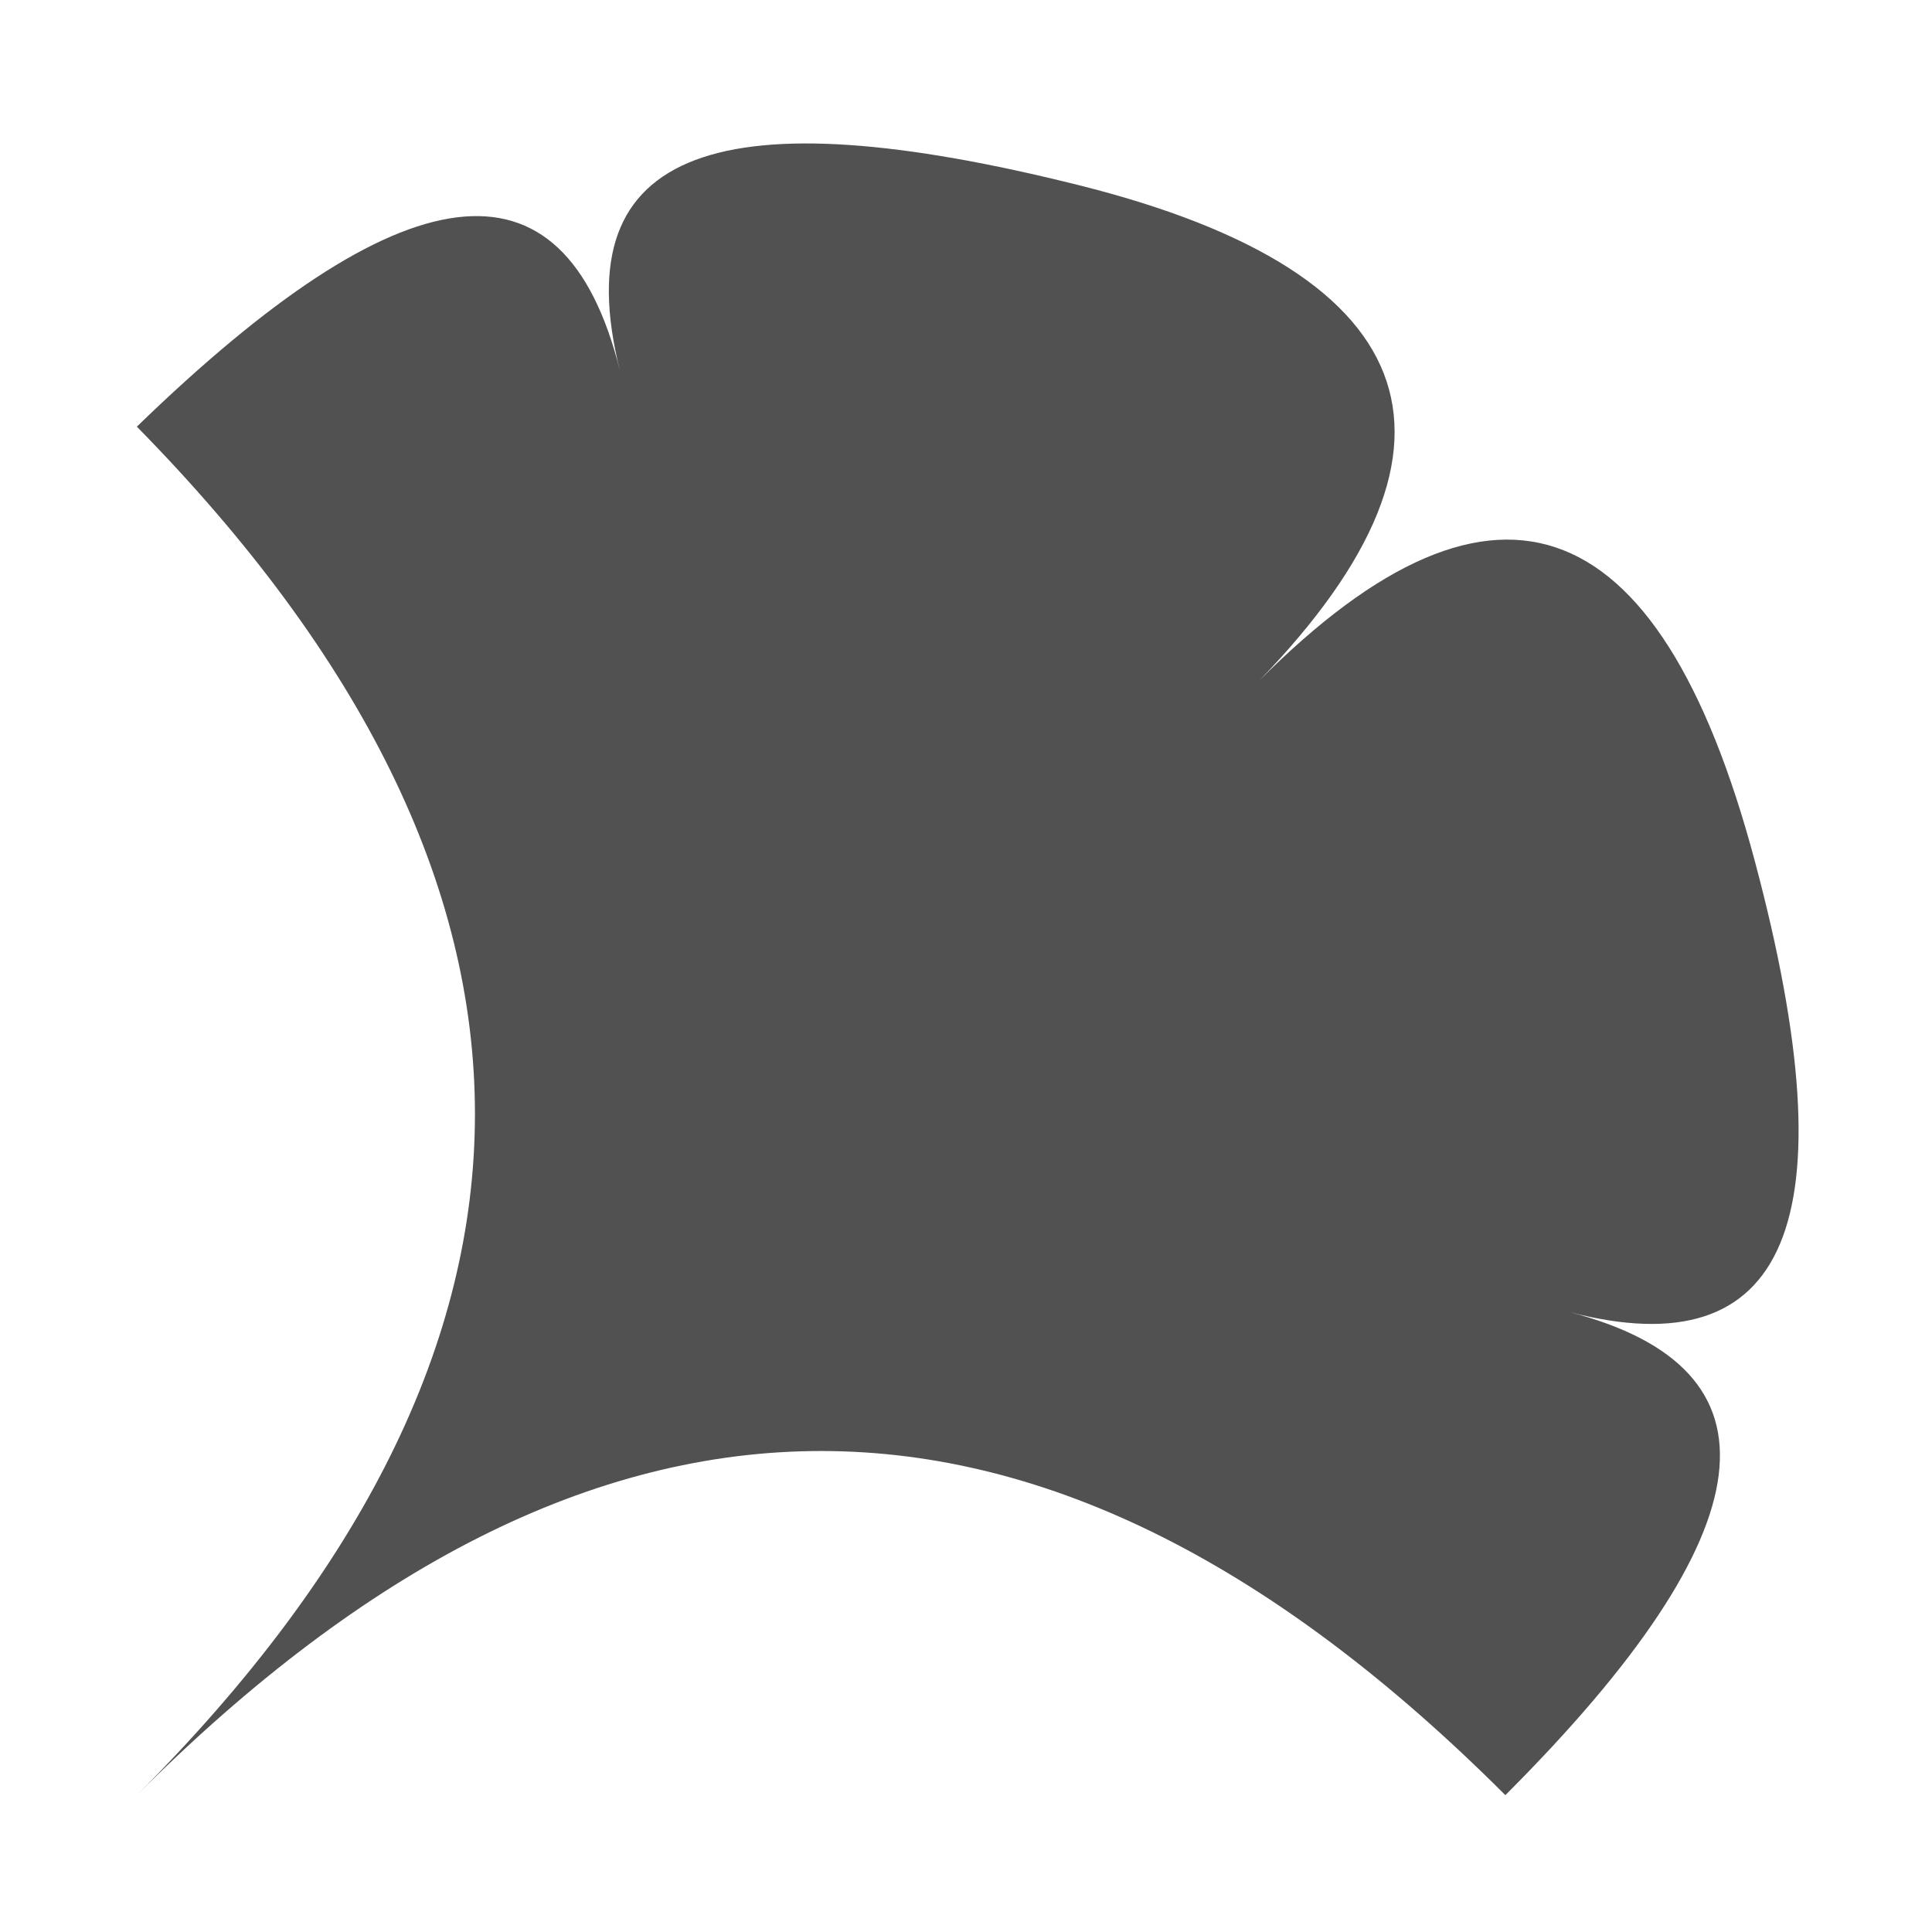
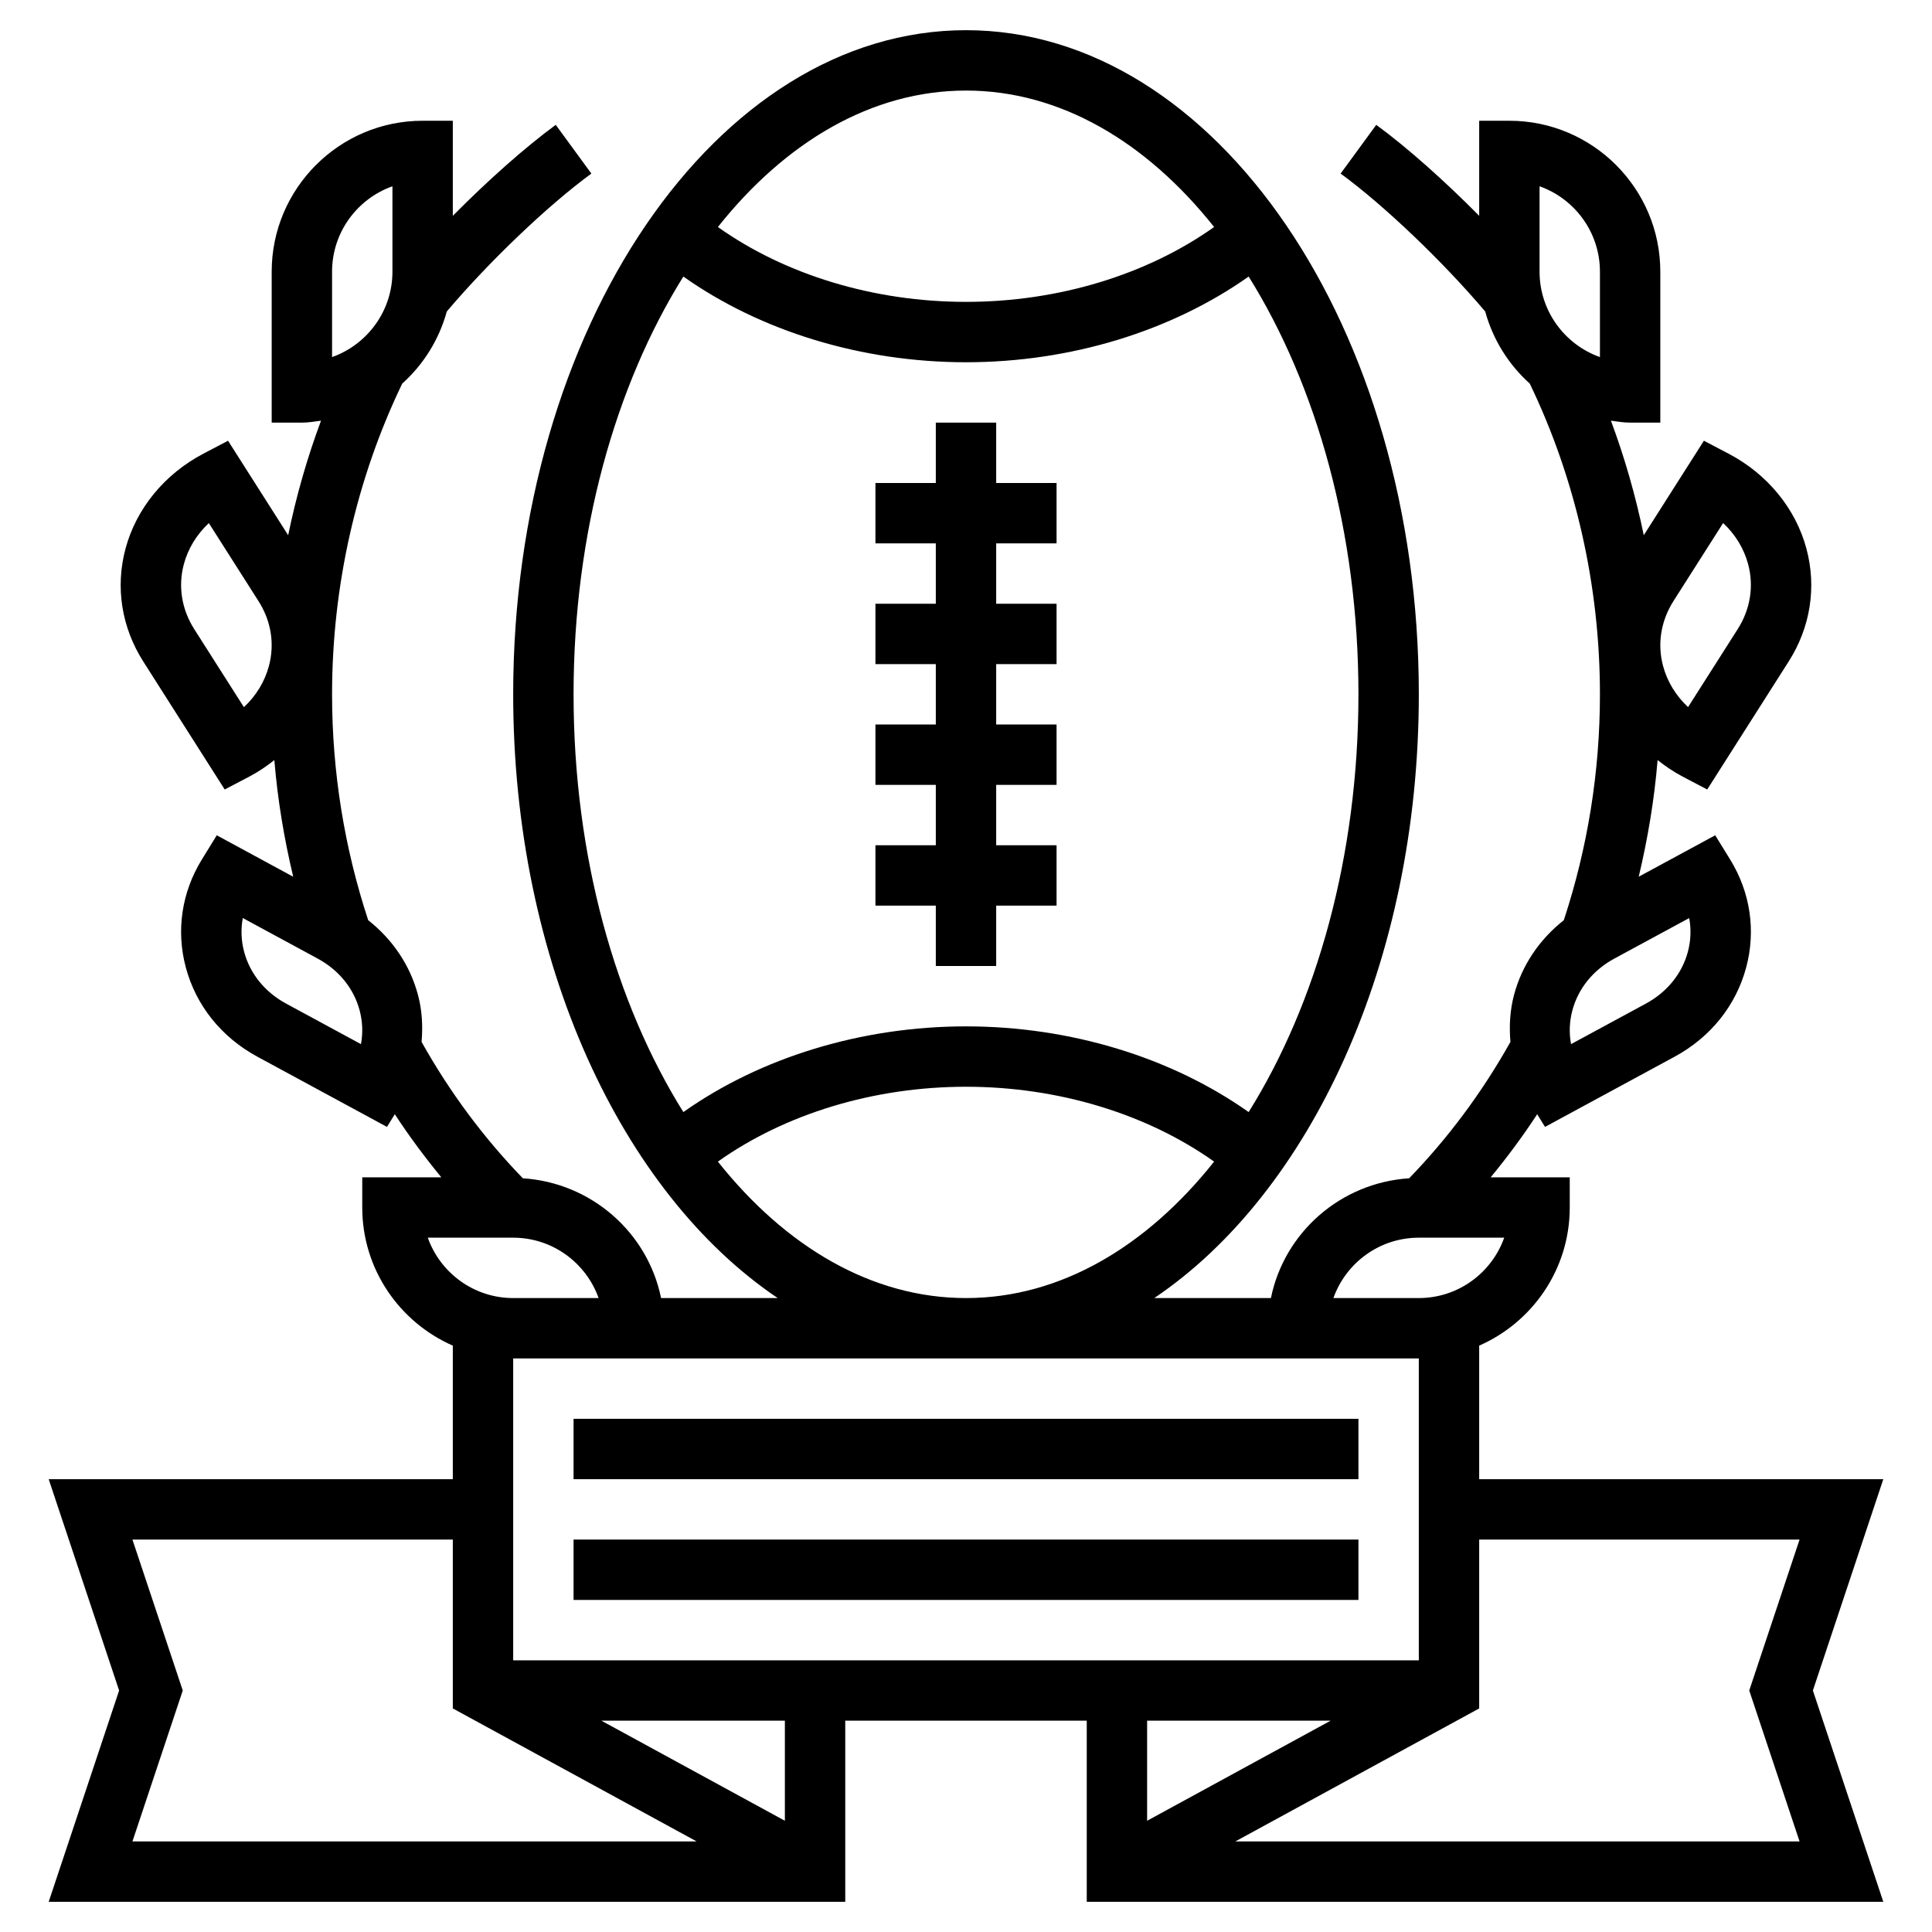
- <svg xmlns="http://www.w3.org/2000/svg" version="1.1" x="0px" y="0px" width="24px" height="24px" viewBox="0 0 24 24">
-   <style type="text/css">
- 	.st0{fill:#515151;}
- </style>
-   <path class="st0" d="M1.7,22.3c5.7-5.7,11.3-5.7,17,0c3.3-3.3,3.5-5.3,0.8-6c2.7,0.7,3.5-1.1,2.3-5.6s-3.3-5.2-6.3-2.1  c3-3,2.3-5.2-2.1-6.3S7,1.8,7.7,4.6C7,1.8,5,2.1,1.7,5.3C7.3,11,7.3,16.7,1.7,22.3" />
+ <svg xmlns="http://www.w3.org/2000/svg" id="Layer_5" enable-background="new 0 0 64 64" height="512" viewBox="0 0 64 64" width="512">
+   <path d="m62.387 49h-13.387v-4.424c1.763-.774 3-2.531 3-4.576v-1h-2.619c.548-.667 1.065-1.361 1.541-2.09l.259.42 4.294-2.326c1.19-.645 2.032-1.695 2.37-2.958.326-1.218.137-2.486-.53-3.571l-.496-.805-2.534 1.372c.301-1.266.517-2.554.625-3.863.258.203.532.39.83.547l.814.427 2.698-4.24c.721-1.132.93-2.459.589-3.735-.354-1.329-1.296-2.477-2.583-3.151l-.814-.427-1.992 3.13c-.267-1.296-.63-2.565-1.088-3.794.212.027.419.064.636.064h1v-5c0-2.757-2.243-5-5-5h-1v3.149c-1.155-1.167-2.396-2.272-3.41-3.013l-1.18 1.614c1.443 1.055 3.389 2.915 4.789 4.568.258.935.773 1.757 1.476 2.388 1.519 3.15 2.325 6.704 2.325 10.294 0 2.574-.409 5.088-1.197 7.483-.805.635-1.384 1.485-1.648 2.471-.138.518-.164 1.043-.12 1.56-.931 1.663-2.058 3.178-3.355 4.518-2.269.147-4.136 1.792-4.579 3.968h-3.864c5.165-3.479 8.763-11.133 8.763-20 0-12.131-6.729-22-15-22s-15 9.869-15 22c0 8.867 3.598 16.521 8.763 20h-3.864c-.444-2.176-2.311-3.821-4.579-3.968-1.297-1.339-2.424-2.855-3.355-4.518.045-.518.019-1.043-.12-1.56-.264-.987-.843-1.836-1.648-2.471-.788-2.395-1.197-4.909-1.197-7.483 0-3.59.806-7.144 2.325-10.294.703-.631 1.218-1.452 1.476-2.388 1.399-1.653 3.346-3.513 4.789-4.568l-1.18-1.614c-1.014.742-2.255 1.846-3.41 3.013v-3.149h-1c-2.757 0-5 2.243-5 5v5h1c.217 0 .424-.037.634-.064-.458 1.228-.821 2.497-1.088 3.794l-1.992-3.13-.814.427c-1.287.674-2.228 1.822-2.583 3.151-.341 1.276-.131 2.603.589 3.735l2.698 4.24.814-.427c.298-.156.573-.343.83-.547.108 1.309.323 2.598.625 3.864l-2.532-1.373-.496.805c-.667 1.084-.856 2.353-.53 3.571.337 1.262 1.179 2.312 2.37 2.958l4.294 2.326.259-.42c.476.729.994 1.423 1.541 2.09h-2.619v1c0 2.045 1.237 3.802 3 4.576v4.424h-13.387l2.333 7-2.333 7h26.387v-6h8v6h26.387l-2.333-7zm-11.387-42.829c1.164.413 2 1.525 2 2.829v2.829c-1.164-.413-2-1.525-2-2.829zm-40 2.829c0-1.304.836-2.416 2-2.829v2.829c0 1.304-.836 2.416-2 2.829zm44.913 22.529c-.194.726-.688 1.335-1.39 1.716l-2.48 1.343c-.069-.368-.055-.747.044-1.118.194-.726.688-1.335 1.389-1.715l2.481-1.343c.069.367.055.747-.044 1.117zm-.478-11.617 1.646-2.586c.404.378.69.845.829 1.366.194.729.072 1.491-.345 2.146l-1.646 2.586c-.404-.378-.69-.846-.829-1.367-.194-.727-.071-1.49.345-2.145zm-8.435 21.088h2.829c-.413 1.164-1.525 2-2.829 2h-2.829c.413-1.164 1.525-2 2.829-2zm-15-38c3.116 0 5.977 1.698 8.219 4.52-2.225 1.581-5.163 2.48-8.219 2.48s-5.994-.899-8.219-2.48c2.242-2.822 5.103-4.52 8.219-4.52zm-9.363 6.161c2.56 1.81 5.906 2.839 9.363 2.839s6.803-1.029 9.363-2.839c2.247 3.596 3.637 8.469 3.637 13.839s-1.39 10.243-3.637 13.839c-2.56-1.81-5.906-2.839-9.363-2.839s-6.803 1.029-9.363 2.839c-2.247-3.596-3.637-8.469-3.637-13.839s1.39-10.243 3.637-13.839zm1.144 29.319c2.225-1.581 5.163-2.48 8.219-2.48s5.994.899 8.219 2.48c-2.242 2.822-5.103 4.52-8.219 4.52s-5.977-1.698-8.219-4.52zm-14.872-16.421c-.139.521-.424.988-.829 1.367l-1.646-2.586c-.417-.655-.539-1.417-.345-2.146.139-.521.425-.988.829-1.366l1.646 2.586c.417.653.54 1.415.345 2.145zm3.048 12.529-2.48-1.343c-.702-.38-1.196-.99-1.39-1.716-.099-.371-.113-.75-.044-1.118l2.48 1.343c.702.38 1.196.989 1.39 1.715.099.372.113.752.044 1.119zm2.214 6.412h2.829c1.304 0 2.416.836 2.829 2h-2.829c-1.304 0-2.416-.836-2.829-2zm7.829 4h20 5v10h-30v-10zm-17.613 6h10.613v5.594l8.078 4.406h-18.691l1.667-5zm21.613 9.315-6.078-3.315h6.078zm18.078-3.315-6.078 3.315v-3.315zm15.535 4h-18.691l8.078-4.406v-5.594h10.613l-1.667 5z" />
+   <path d="m29 28v2h2v2h2v-2h2v-2h-2v-2h2v-2h-2v-2h2v-2h-2v-2h2v-2h-2v-2h-2v2h-2v2h2v2h-2v2h2v2h-2v2h2v2z" />
+   <path d="m19 47h26v2h-26z" />
+   <path d="m19 51h26v2h-26z" />
</svg>
